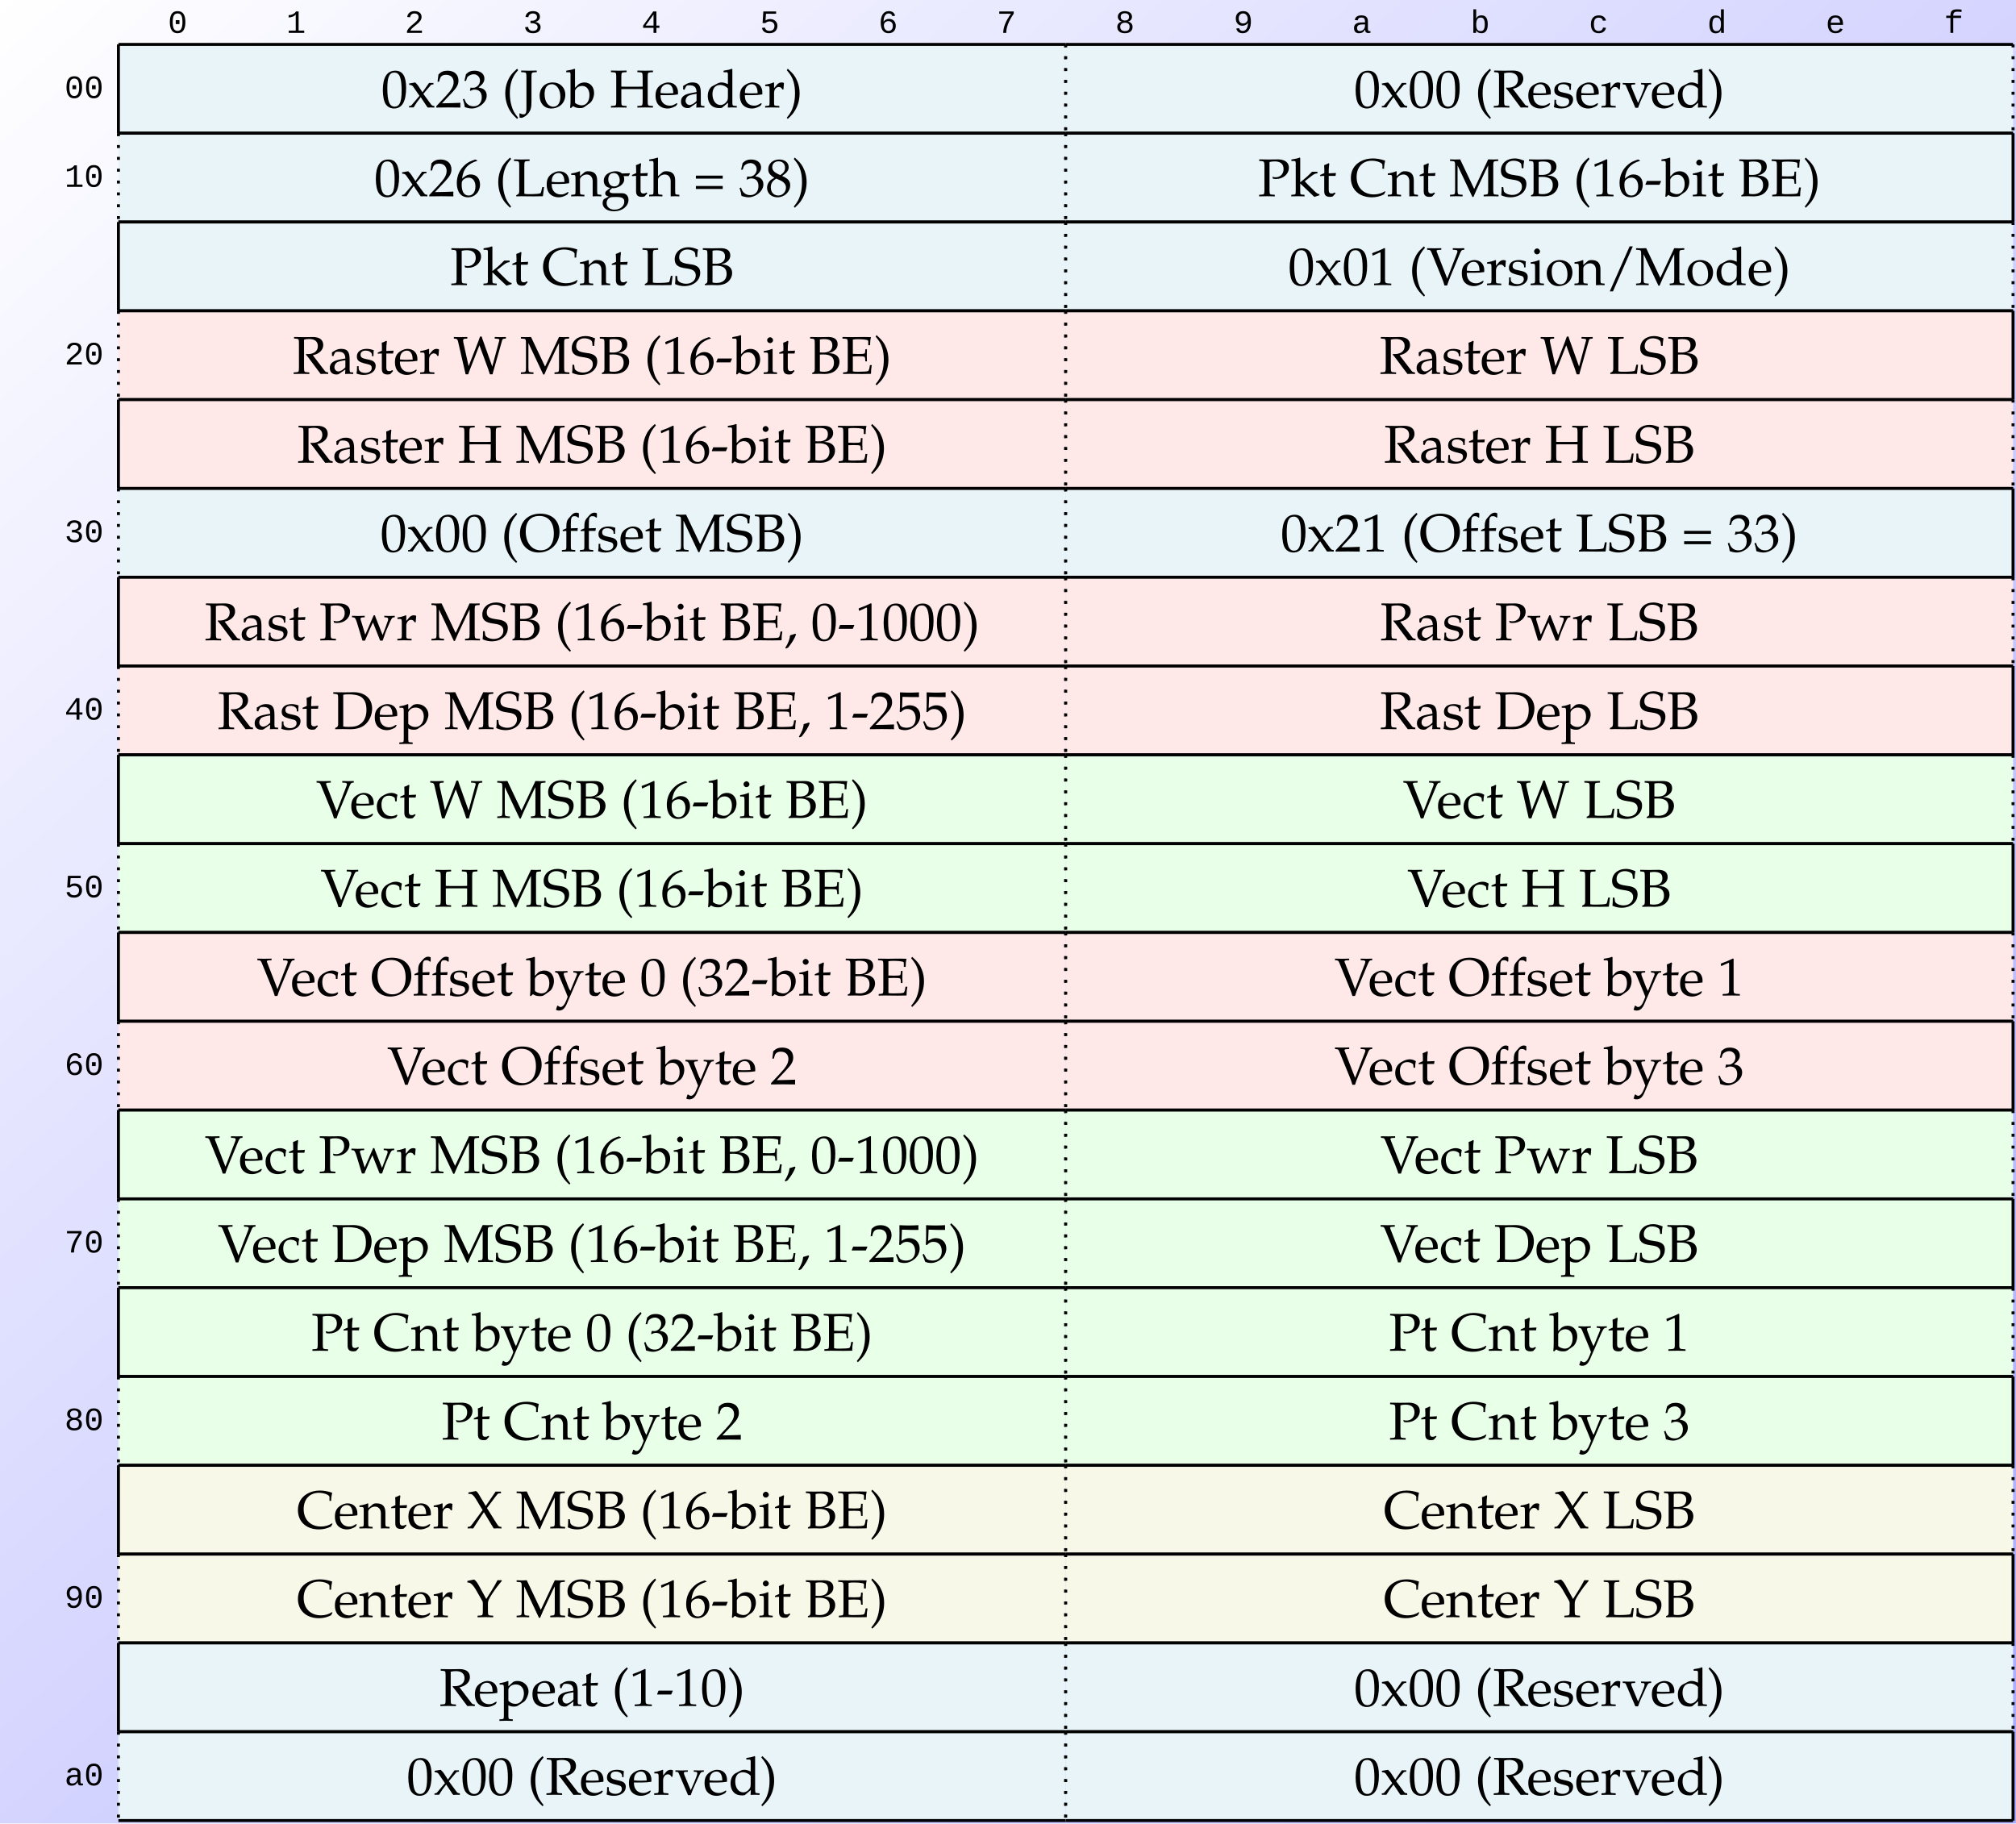
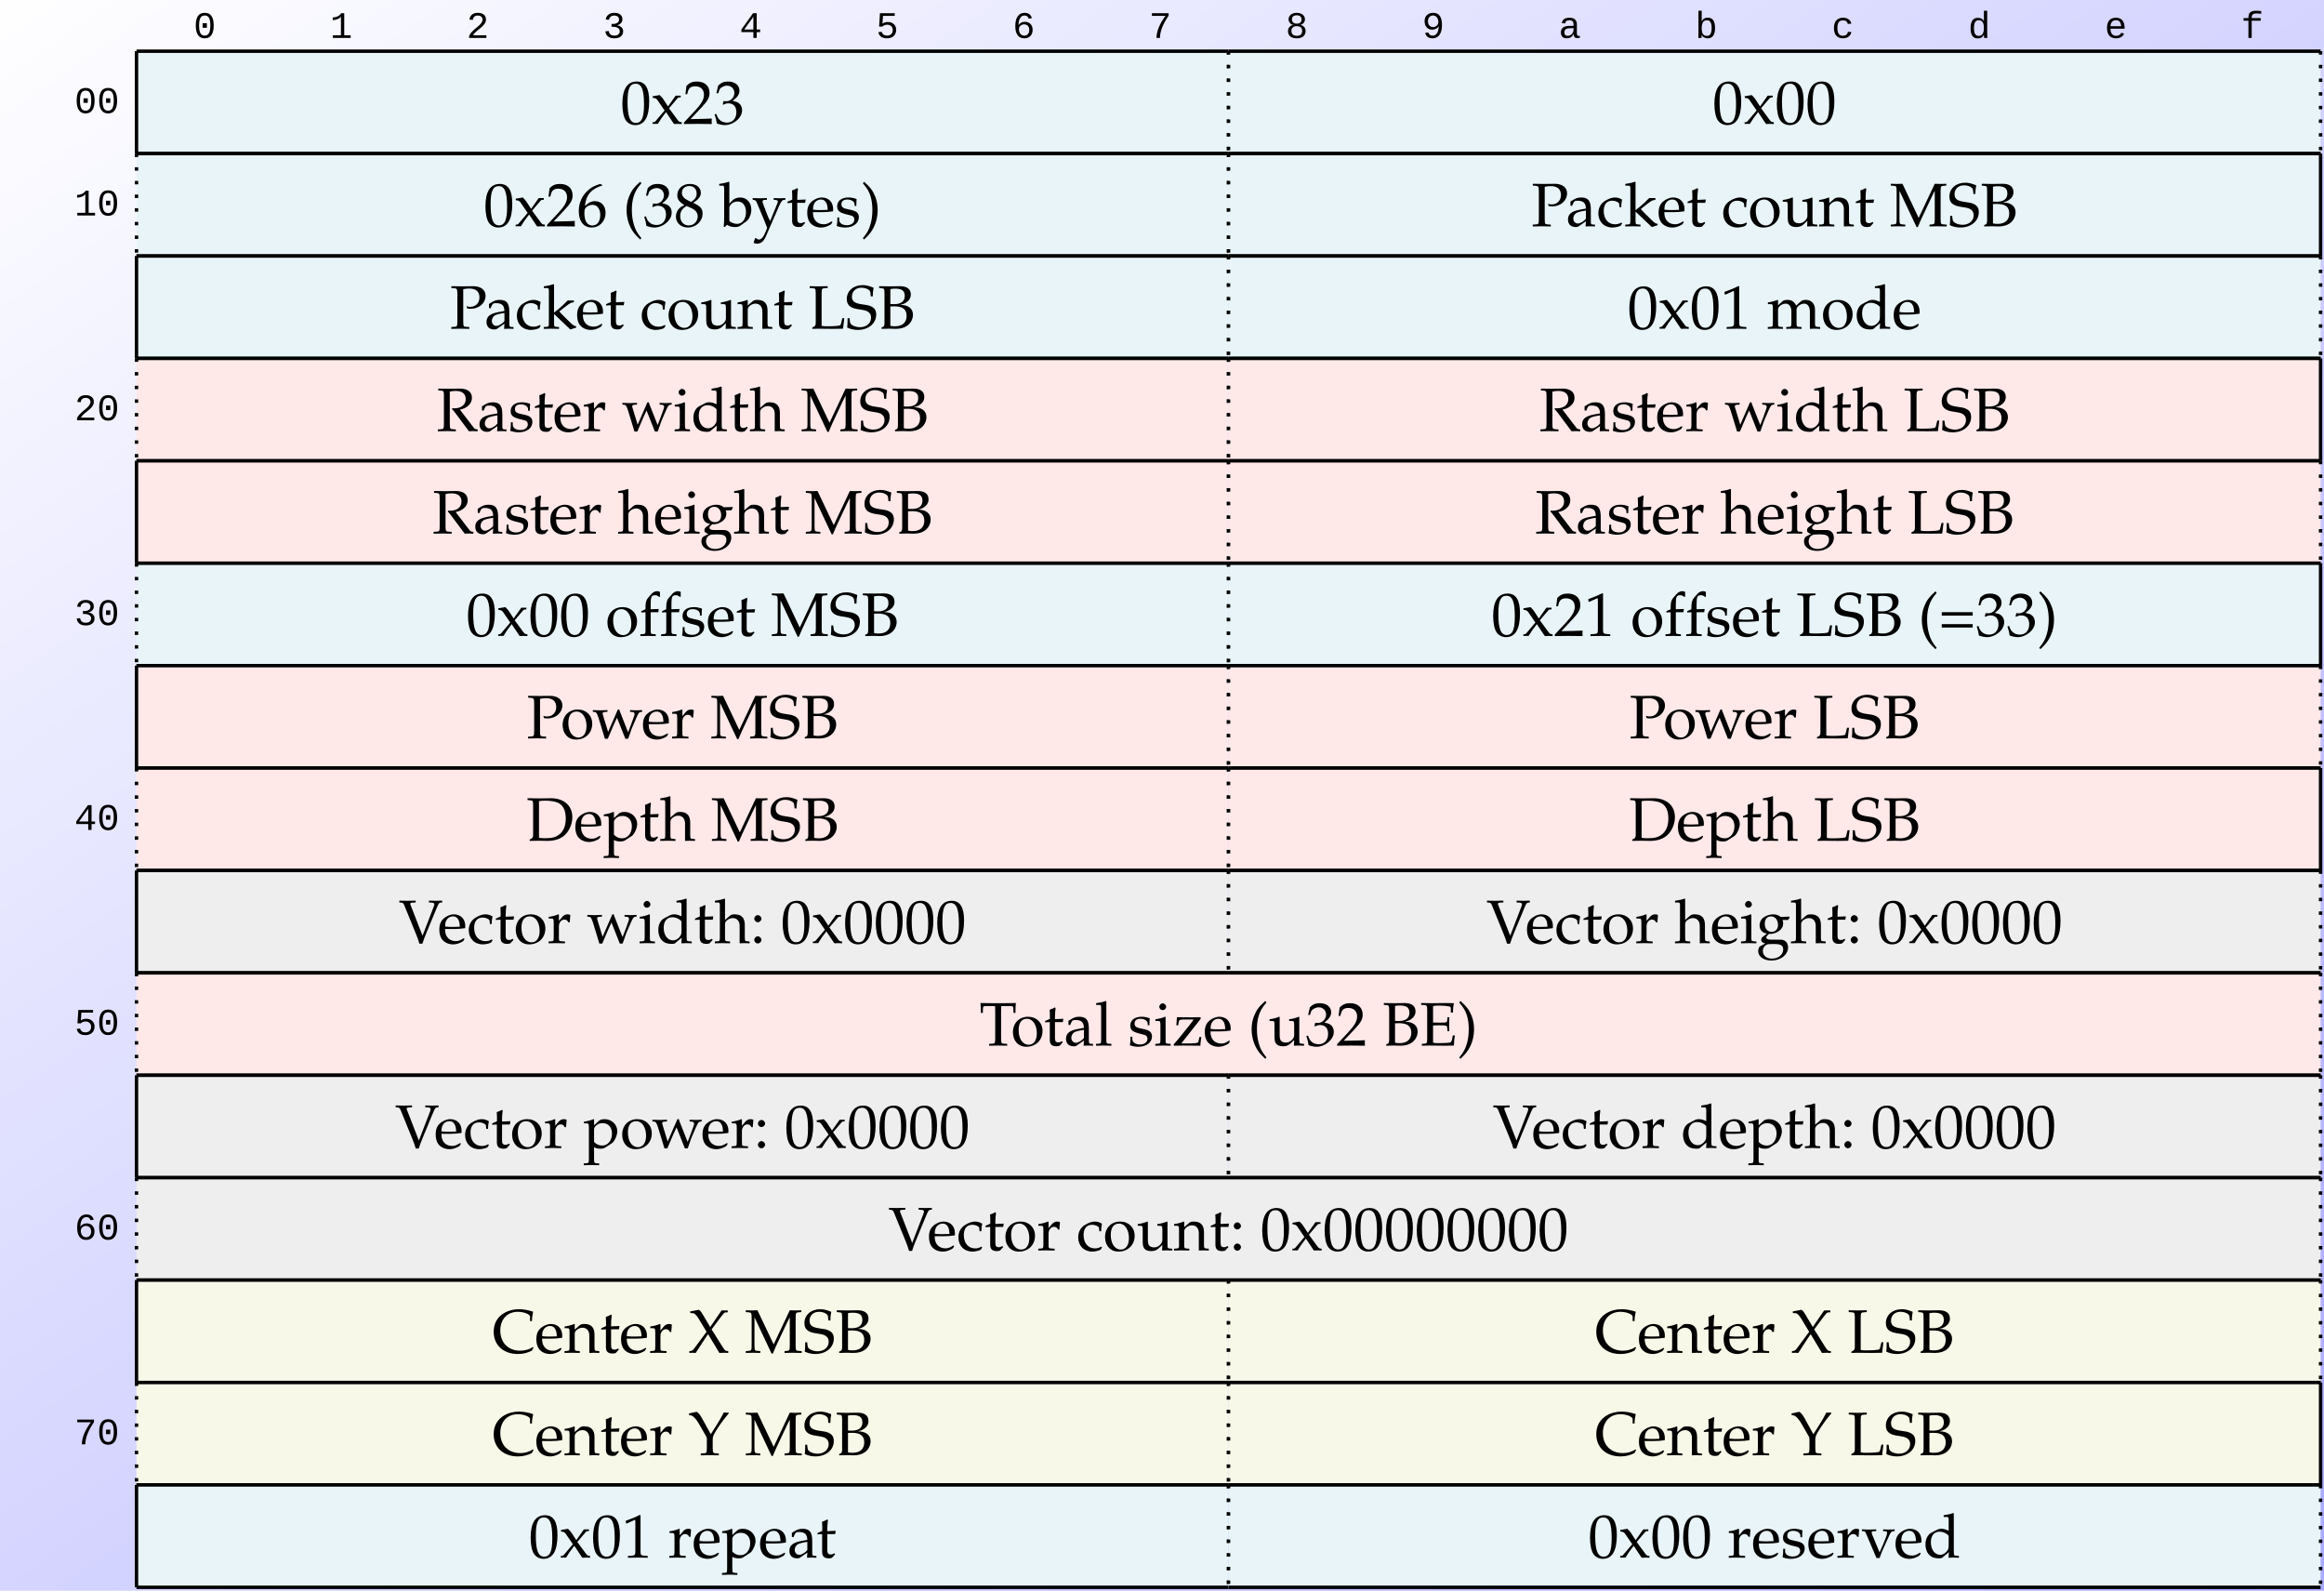
- <svg xmlns="http://www.w3.org/2000/svg" version="1.0" width="681" height="616" viewBox="0 0 681 616">
+ <svg xmlns="http://www.w3.org/2000/svg" version="1.0" width="681" height="466" viewBox="0 0 681 466" data-copyright="Copyright (c) 2026 Sean Donnellan">
  <defs>
    <linearGradient id="bg-gradient" x1="0%" y1="0%" x2="100%" y2="100%">
      <stop offset="0%" style="stop-color:#ffffff;stop-opacity:1" />
      <stop offset="100%" style="stop-color:#aaaaff;stop-opacity:1" />
    </linearGradient>
  </defs>
-   <rect x="0.0" y="0.0" width="681.0" height="616.0" fill="url(#bg-gradient)" />
+   <rect x="0.0" y="0.0" width="681.0" height="466.0" fill="url(#bg-gradient)" />
  <text x="60" y="8" font-family="Courier New, monospace" font-size="11" dominant-baseline="middle" text-anchor="middle">0</text>
  <text x="100" y="8" font-family="Courier New, monospace" font-size="11" dominant-baseline="middle" text-anchor="middle">1</text>
  <text x="140" y="8" font-family="Courier New, monospace" font-size="11" dominant-baseline="middle" text-anchor="middle">2</text>
  <text x="180" y="8" font-family="Courier New, monospace" font-size="11" dominant-baseline="middle" text-anchor="middle">3</text>
  <text x="220" y="8" font-family="Courier New, monospace" font-size="11" dominant-baseline="middle" text-anchor="middle">4</text>
  <text x="260" y="8" font-family="Courier New, monospace" font-size="11" dominant-baseline="middle" text-anchor="middle">5</text>
  <text x="300" y="8" font-family="Courier New, monospace" font-size="11" dominant-baseline="middle" text-anchor="middle">6</text>
  <text x="340" y="8" font-family="Courier New, monospace" font-size="11" dominant-baseline="middle" text-anchor="middle">7</text>
  <text x="380" y="8" font-family="Courier New, monospace" font-size="11" dominant-baseline="middle" text-anchor="middle">8</text>
  <text x="420" y="8" font-family="Courier New, monospace" font-size="11" dominant-baseline="middle" text-anchor="middle">9</text>
  <text x="460" y="8" font-family="Courier New, monospace" font-size="11" dominant-baseline="middle" text-anchor="middle">a</text>
  <text x="500" y="8" font-family="Courier New, monospace" font-size="11" dominant-baseline="middle" text-anchor="middle">b</text>
  <text x="540" y="8" font-family="Courier New, monospace" font-size="11" dominant-baseline="middle" text-anchor="middle">c</text>
  <text x="580" y="8" font-family="Courier New, monospace" font-size="11" dominant-baseline="middle" text-anchor="middle">d</text>
  <text x="620" y="8" font-family="Courier New, monospace" font-size="11" dominant-baseline="middle" text-anchor="middle">e</text>
  <text x="660" y="8" font-family="Courier New, monospace" font-size="11" dominant-baseline="middle" text-anchor="middle">f</text>
  <rect x="40" y="15" height="30" width="320" fill="#e8f4f8" />
  <line x1="40" y1="15" x2="360" y2="15" stroke="#000000" stroke-width="1" />
  <line x1="40" y1="45" x2="360" y2="45" stroke="#000000" stroke-width="1" />
  <line stroke-dasharray="1,3" x1="360" y1="15" x2="360" y2="45" stroke="#000000" stroke-width="1" />
  <line x1="40" y1="15" x2="40" y2="45" stroke="#000000" stroke-width="1" />
-   <text font-size="18" font-family="Palatino, Georgia, Times New Roman, serif" x="200" y="31" text-anchor="middle" dominant-baseline="middle">0x23 (Job Header)</text>
+   <text font-size="18" font-family="Palatino, Georgia, Times New Roman, serif" x="200" y="31" text-anchor="middle" dominant-baseline="middle">0x23</text>
  <rect x="360" y="15" height="30" width="320" fill="#e8f4f8" />
  <line x1="360" y1="15" x2="680" y2="15" stroke="#000000" stroke-width="1" />
  <line x1="360" y1="45" x2="680" y2="45" stroke="#000000" stroke-width="1" />
  <line stroke-dasharray="1,3" x1="680" y1="15" x2="680" y2="45" stroke="#000000" stroke-width="1" />
  <line stroke-dasharray="1,3" x1="360" y1="15" x2="360" y2="45" stroke="#000000" stroke-width="1" />
-   <text font-size="18" font-family="Palatino, Georgia, Times New Roman, serif" x="520" y="31" text-anchor="middle" dominant-baseline="middle">0x00 (Reserved)</text>
+   <text font-size="18" font-family="Palatino, Georgia, Times New Roman, serif" x="520" y="31" text-anchor="middle" dominant-baseline="middle">0x00</text>
  <text font-size="11" font-family="Courier New, monospace" font-style="normal" dominant-baseline="middle" x="35" y="30" text-anchor="end">00</text>
  <text font-size="11" font-family="Courier New, monospace" font-style="normal" dominant-baseline="middle" x="35" y="60" text-anchor="end">10</text>
  <rect x="40" y="45" height="30" width="320" fill="#e8f4f8" />
  <line x1="40" y1="45" x2="360" y2="45" stroke="#000000" stroke-width="1" />
  <line x1="40" y1="75" x2="360" y2="75" stroke="#000000" stroke-width="1" />
  <line stroke-dasharray="1,3" x1="360" y1="45" x2="360" y2="75" stroke="#000000" stroke-width="1" />
  <line stroke-dasharray="1,3" x1="40" y1="45" x2="40" y2="75" stroke="#000000" stroke-width="1" />
-   <text font-size="18" font-family="Palatino, Georgia, Times New Roman, serif" x="200" y="61" text-anchor="middle" dominant-baseline="middle">0x26 (Length = 38)</text>
+   <text font-size="18" font-family="Palatino, Georgia, Times New Roman, serif" x="200" y="61" text-anchor="middle" dominant-baseline="middle">0x26 (38 bytes)</text>
  <rect x="360" y="45" height="30" width="320" fill="#e8f4f8" />
  <line x1="360" y1="45" x2="680" y2="45" stroke="#000000" stroke-width="1" />
  <line x1="360" y1="75" x2="680" y2="75" stroke="#000000" stroke-width="1" />
  <line x1="680" y1="45" x2="680" y2="75" stroke="#000000" stroke-width="1" />
  <line stroke-dasharray="1,3" x1="360" y1="45" x2="360" y2="75" stroke="#000000" stroke-width="1" />
-   <text font-size="18" font-family="Palatino, Georgia, Times New Roman, serif" x="520" y="61" text-anchor="middle" dominant-baseline="middle">Pkt Cnt MSB (16-bit BE)</text>
+   <text font-size="18" font-family="Palatino, Georgia, Times New Roman, serif" x="520" y="61" text-anchor="middle" dominant-baseline="middle">Packet count MSB</text>
  <rect x="40" y="75" height="30" width="320" fill="#e8f4f8" />
  <line x1="40" y1="75" x2="360" y2="75" stroke="#000000" stroke-width="1" />
  <line x1="40" y1="105" x2="360" y2="105" stroke="#000000" stroke-width="1" />
  <line stroke-dasharray="1,3" x1="360" y1="75" x2="360" y2="105" stroke="#000000" stroke-width="1" />
  <line x1="40" y1="75" x2="40" y2="105" stroke="#000000" stroke-width="1" />
-   <text font-size="18" font-family="Palatino, Georgia, Times New Roman, serif" x="200" y="91" text-anchor="middle" dominant-baseline="middle">Pkt Cnt LSB</text>
+   <text font-size="18" font-family="Palatino, Georgia, Times New Roman, serif" x="200" y="91" text-anchor="middle" dominant-baseline="middle">Packet count LSB</text>
  <rect x="360" y="75" height="30" width="320" fill="#e8f4f8" />
  <line x1="360" y1="75" x2="680" y2="75" stroke="#000000" stroke-width="1" />
  <line x1="360" y1="105" x2="680" y2="105" stroke="#000000" stroke-width="1" />
  <line stroke-dasharray="1,3" x1="680" y1="75" x2="680" y2="105" stroke="#000000" stroke-width="1" />
  <line stroke-dasharray="1,3" x1="360" y1="75" x2="360" y2="105" stroke="#000000" stroke-width="1" />
-   <text font-size="18" font-family="Palatino, Georgia, Times New Roman, serif" x="520" y="91" text-anchor="middle" dominant-baseline="middle">0x01 (Version/Mode)</text>
+   <text font-size="18" font-family="Palatino, Georgia, Times New Roman, serif" x="520" y="91" text-anchor="middle" dominant-baseline="middle">0x01 mode</text>
  <text font-size="11" font-family="Courier New, monospace" font-style="normal" dominant-baseline="middle" x="35" y="120" text-anchor="end">20</text>
  <rect x="40" y="105" height="30" width="320" fill="#ffe8e8" />
  <line x1="40" y1="105" x2="360" y2="105" stroke="#000000" stroke-width="1" />
  <line x1="40" y1="135" x2="360" y2="135" stroke="#000000" stroke-width="1" />
  <line stroke-dasharray="1,3" x1="360" y1="105" x2="360" y2="135" stroke="#000000" stroke-width="1" />
  <line stroke-dasharray="1,3" x1="40" y1="105" x2="40" y2="135" stroke="#000000" stroke-width="1" />
-   <text font-size="18" font-family="Palatino, Georgia, Times New Roman, serif" x="200" y="121" text-anchor="middle" dominant-baseline="middle">Raster W MSB (16-bit BE)</text>
+   <text font-size="18" font-family="Palatino, Georgia, Times New Roman, serif" x="200" y="121" text-anchor="middle" dominant-baseline="middle">Raster width MSB</text>
  <rect x="360" y="105" height="30" width="320" fill="#ffe8e8" />
  <line x1="360" y1="105" x2="680" y2="105" stroke="#000000" stroke-width="1" />
  <line x1="360" y1="135" x2="680" y2="135" stroke="#000000" stroke-width="1" />
  <line x1="680" y1="105" x2="680" y2="135" stroke="#000000" stroke-width="1" />
  <line stroke-dasharray="1,3" x1="360" y1="105" x2="360" y2="135" stroke="#000000" stroke-width="1" />
-   <text font-size="18" font-family="Palatino, Georgia, Times New Roman, serif" x="520" y="121" text-anchor="middle" dominant-baseline="middle">Raster W LSB</text>
+   <text font-size="18" font-family="Palatino, Georgia, Times New Roman, serif" x="520" y="121" text-anchor="middle" dominant-baseline="middle">Raster width LSB</text>
  <rect x="40" y="135" height="30" width="320" fill="#ffe8e8" />
  <line x1="40" y1="135" x2="360" y2="135" stroke="#000000" stroke-width="1" />
  <line x1="40" y1="165" x2="360" y2="165" stroke="#000000" stroke-width="1" />
  <line stroke-dasharray="1,3" x1="360" y1="135" x2="360" y2="165" stroke="#000000" stroke-width="1" />
  <line x1="40" y1="135" x2="40" y2="165" stroke="#000000" stroke-width="1" />
-   <text font-size="18" font-family="Palatino, Georgia, Times New Roman, serif" x="200" y="151" text-anchor="middle" dominant-baseline="middle">Raster H MSB (16-bit BE)</text>
+   <text font-size="18" font-family="Palatino, Georgia, Times New Roman, serif" x="200" y="151" text-anchor="middle" dominant-baseline="middle">Raster height MSB</text>
  <rect x="360" y="135" height="30" width="320" fill="#ffe8e8" />
  <line x1="360" y1="135" x2="680" y2="135" stroke="#000000" stroke-width="1" />
  <line x1="360" y1="165" x2="680" y2="165" stroke="#000000" stroke-width="1" />
  <line stroke-dasharray="1,3" x1="680" y1="135" x2="680" y2="165" stroke="#000000" stroke-width="1" />
  <line stroke-dasharray="1,3" x1="360" y1="135" x2="360" y2="165" stroke="#000000" stroke-width="1" />
-   <text font-size="18" font-family="Palatino, Georgia, Times New Roman, serif" x="520" y="151" text-anchor="middle" dominant-baseline="middle">Raster H LSB</text>
+   <text font-size="18" font-family="Palatino, Georgia, Times New Roman, serif" x="520" y="151" text-anchor="middle" dominant-baseline="middle">Raster height LSB</text>
  <text font-size="11" font-family="Courier New, monospace" font-style="normal" dominant-baseline="middle" x="35" y="180" text-anchor="end">30</text>
  <rect x="40" y="165" height="30" width="320" fill="#e8f4f8" />
  <line x1="40" y1="165" x2="360" y2="165" stroke="#000000" stroke-width="1" />
  <line x1="40" y1="195" x2="360" y2="195" stroke="#000000" stroke-width="1" />
  <line stroke-dasharray="1,3" x1="360" y1="165" x2="360" y2="195" stroke="#000000" stroke-width="1" />
  <line stroke-dasharray="1,3" x1="40" y1="165" x2="40" y2="195" stroke="#000000" stroke-width="1" />
-   <text font-size="18" font-family="Palatino, Georgia, Times New Roman, serif" x="200" y="181" text-anchor="middle" dominant-baseline="middle">0x00 (Offset MSB)</text>
+   <text font-size="18" font-family="Palatino, Georgia, Times New Roman, serif" x="200" y="181" text-anchor="middle" dominant-baseline="middle">0x00 offset MSB</text>
  <rect x="360" y="165" height="30" width="320" fill="#e8f4f8" />
  <line x1="360" y1="165" x2="680" y2="165" stroke="#000000" stroke-width="1" />
  <line x1="360" y1="195" x2="680" y2="195" stroke="#000000" stroke-width="1" />
  <line x1="680" y1="165" x2="680" y2="195" stroke="#000000" stroke-width="1" />
  <line stroke-dasharray="1,3" x1="360" y1="165" x2="360" y2="195" stroke="#000000" stroke-width="1" />
-   <text font-size="18" font-family="Palatino, Georgia, Times New Roman, serif" x="520" y="181" text-anchor="middle" dominant-baseline="middle">0x21 (Offset LSB = 33)</text>
+   <text font-size="18" font-family="Palatino, Georgia, Times New Roman, serif" x="520" y="181" text-anchor="middle" dominant-baseline="middle">0x21 offset LSB (=33)</text>
  <rect x="40" y="195" height="30" width="320" fill="#ffe8e8" />
  <line x1="40" y1="195" x2="360" y2="195" stroke="#000000" stroke-width="1" />
  <line x1="40" y1="225" x2="360" y2="225" stroke="#000000" stroke-width="1" />
  <line stroke-dasharray="1,3" x1="360" y1="195" x2="360" y2="225" stroke="#000000" stroke-width="1" />
  <line x1="40" y1="195" x2="40" y2="225" stroke="#000000" stroke-width="1" />
-   <text font-size="18" font-family="Palatino, Georgia, Times New Roman, serif" x="200" y="211" text-anchor="middle" dominant-baseline="middle">Rast Pwr MSB (16-bit BE, 0-1000)</text>
+   <text font-size="18" font-family="Palatino, Georgia, Times New Roman, serif" x="200" y="211" text-anchor="middle" dominant-baseline="middle">Power MSB</text>
  <rect x="360" y="195" height="30" width="320" fill="#ffe8e8" />
  <line x1="360" y1="195" x2="680" y2="195" stroke="#000000" stroke-width="1" />
  <line x1="360" y1="225" x2="680" y2="225" stroke="#000000" stroke-width="1" />
  <line stroke-dasharray="1,3" x1="680" y1="195" x2="680" y2="225" stroke="#000000" stroke-width="1" />
  <line stroke-dasharray="1,3" x1="360" y1="195" x2="360" y2="225" stroke="#000000" stroke-width="1" />
-   <text font-size="18" font-family="Palatino, Georgia, Times New Roman, serif" x="520" y="211" text-anchor="middle" dominant-baseline="middle">Rast Pwr LSB</text>
+   <text font-size="18" font-family="Palatino, Georgia, Times New Roman, serif" x="520" y="211" text-anchor="middle" dominant-baseline="middle">Power LSB</text>
  <text font-size="11" font-family="Courier New, monospace" font-style="normal" dominant-baseline="middle" x="35" y="240" text-anchor="end">40</text>
  <rect x="40" y="225" height="30" width="320" fill="#ffe8e8" />
  <line x1="40" y1="225" x2="360" y2="225" stroke="#000000" stroke-width="1" />
  <line x1="40" y1="255" x2="360" y2="255" stroke="#000000" stroke-width="1" />
  <line stroke-dasharray="1,3" x1="360" y1="225" x2="360" y2="255" stroke="#000000" stroke-width="1" />
  <line stroke-dasharray="1,3" x1="40" y1="225" x2="40" y2="255" stroke="#000000" stroke-width="1" />
-   <text font-size="18" font-family="Palatino, Georgia, Times New Roman, serif" x="200" y="241" text-anchor="middle" dominant-baseline="middle">Rast Dep MSB (16-bit BE, 1-255)</text>
+   <text font-size="18" font-family="Palatino, Georgia, Times New Roman, serif" x="200" y="241" text-anchor="middle" dominant-baseline="middle">Depth MSB</text>
  <rect x="360" y="225" height="30" width="320" fill="#ffe8e8" />
  <line x1="360" y1="225" x2="680" y2="225" stroke="#000000" stroke-width="1" />
  <line x1="360" y1="255" x2="680" y2="255" stroke="#000000" stroke-width="1" />
  <line x1="680" y1="225" x2="680" y2="255" stroke="#000000" stroke-width="1" />
  <line stroke-dasharray="1,3" x1="360" y1="225" x2="360" y2="255" stroke="#000000" stroke-width="1" />
-   <text font-size="18" font-family="Palatino, Georgia, Times New Roman, serif" x="520" y="241" text-anchor="middle" dominant-baseline="middle">Rast Dep LSB</text>
-   <rect x="40" y="255" height="30" width="320" fill="#e8ffe8" />
+   <text font-size="18" font-family="Palatino, Georgia, Times New Roman, serif" x="520" y="241" text-anchor="middle" dominant-baseline="middle">Depth LSB</text>
+   <rect x="40" y="255" height="30" width="320" fill="#eeeeee" />
  <line x1="40" y1="255" x2="360" y2="255" stroke="#000000" stroke-width="1" />
  <line x1="40" y1="285" x2="360" y2="285" stroke="#000000" stroke-width="1" />
  <line stroke-dasharray="1,3" x1="360" y1="255" x2="360" y2="285" stroke="#000000" stroke-width="1" />
  <line x1="40" y1="255" x2="40" y2="285" stroke="#000000" stroke-width="1" />
-   <text font-size="18" font-family="Palatino, Georgia, Times New Roman, serif" x="200" y="271" text-anchor="middle" dominant-baseline="middle">Vect W MSB (16-bit BE)</text>
-   <rect x="360" y="255" height="30" width="320" fill="#e8ffe8" />
+   <text font-size="18" font-family="Palatino, Georgia, Times New Roman, serif" x="200" y="271" text-anchor="middle" dominant-baseline="middle">Vector width: 0x0000</text>
+   <rect x="360" y="255" height="30" width="320" fill="#eeeeee" />
  <line x1="360" y1="255" x2="680" y2="255" stroke="#000000" stroke-width="1" />
  <line x1="360" y1="285" x2="680" y2="285" stroke="#000000" stroke-width="1" />
  <line stroke-dasharray="1,3" x1="680" y1="255" x2="680" y2="285" stroke="#000000" stroke-width="1" />
  <line stroke-dasharray="1,3" x1="360" y1="255" x2="360" y2="285" stroke="#000000" stroke-width="1" />
-   <text font-size="18" font-family="Palatino, Georgia, Times New Roman, serif" x="520" y="271" text-anchor="middle" dominant-baseline="middle">Vect W LSB</text>
+   <text font-size="18" font-family="Palatino, Georgia, Times New Roman, serif" x="520" y="271" text-anchor="middle" dominant-baseline="middle">Vector height: 0x0000</text>
  <text font-size="11" font-family="Courier New, monospace" font-style="normal" dominant-baseline="middle" x="35" y="300" text-anchor="end">50</text>
-   <rect x="40" y="285" height="30" width="320" fill="#e8ffe8" />
-   <line x1="40" y1="285" x2="360" y2="285" stroke="#000000" stroke-width="1" />
-   <line x1="40" y1="315" x2="360" y2="315" stroke="#000000" stroke-width="1" />
-   <line stroke-dasharray="1,3" x1="360" y1="285" x2="360" y2="315" stroke="#000000" stroke-width="1" />
+   <rect x="40" y="285" height="30" width="640" fill="#ffe8e8" />
+   <line x1="40" y1="285" x2="680" y2="285" stroke="#000000" stroke-width="1" />
+   <line x1="40" y1="315" x2="680" y2="315" stroke="#000000" stroke-width="1" />
+   <line stroke-dasharray="1,3" x1="680" y1="285" x2="680" y2="315" stroke="#000000" stroke-width="1" />
  <line stroke-dasharray="1,3" x1="40" y1="285" x2="40" y2="315" stroke="#000000" stroke-width="1" />
-   <text font-size="18" font-family="Palatino, Georgia, Times New Roman, serif" x="200" y="301" text-anchor="middle" dominant-baseline="middle">Vect H MSB (16-bit BE)</text>
-   <rect x="360" y="285" height="30" width="320" fill="#e8ffe8" />
-   <line x1="360" y1="285" x2="680" y2="285" stroke="#000000" stroke-width="1" />
-   <line x1="360" y1="315" x2="680" y2="315" stroke="#000000" stroke-width="1" />
-   <line x1="680" y1="285" x2="680" y2="315" stroke="#000000" stroke-width="1" />
-   <line stroke-dasharray="1,3" x1="360" y1="285" x2="360" y2="315" stroke="#000000" stroke-width="1" />
-   <text font-size="18" font-family="Palatino, Georgia, Times New Roman, serif" x="520" y="301" text-anchor="middle" dominant-baseline="middle">Vect H LSB</text>
-   <rect x="40" y="315" height="30" width="320" fill="#ffe8e8" />
+   <text font-size="18" font-family="Palatino, Georgia, Times New Roman, serif" x="360" y="301" text-anchor="middle" dominant-baseline="middle">Total size (u32 BE)</text>
+   <rect x="40" y="315" height="30" width="320" fill="#eeeeee" />
  <line x1="40" y1="315" x2="360" y2="315" stroke="#000000" stroke-width="1" />
  <line x1="40" y1="345" x2="360" y2="345" stroke="#000000" stroke-width="1" />
  <line stroke-dasharray="1,3" x1="360" y1="315" x2="360" y2="345" stroke="#000000" stroke-width="1" />
  <line x1="40" y1="315" x2="40" y2="345" stroke="#000000" stroke-width="1" />
-   <text font-size="18" font-family="Palatino, Georgia, Times New Roman, serif" x="200" y="331" text-anchor="middle" dominant-baseline="middle">Vect Offset byte 0 (32-bit BE)</text>
-   <rect x="360" y="315" height="30" width="320" fill="#ffe8e8" />
+   <text font-size="18" font-family="Palatino, Georgia, Times New Roman, serif" x="200" y="331" text-anchor="middle" dominant-baseline="middle">Vector power: 0x0000</text>
+   <rect x="360" y="315" height="30" width="320" fill="#eeeeee" />
  <line x1="360" y1="315" x2="680" y2="315" stroke="#000000" stroke-width="1" />
  <line x1="360" y1="345" x2="680" y2="345" stroke="#000000" stroke-width="1" />
  <line stroke-dasharray="1,3" x1="680" y1="315" x2="680" y2="345" stroke="#000000" stroke-width="1" />
  <line stroke-dasharray="1,3" x1="360" y1="315" x2="360" y2="345" stroke="#000000" stroke-width="1" />
-   <text font-size="18" font-family="Palatino, Georgia, Times New Roman, serif" x="520" y="331" text-anchor="middle" dominant-baseline="middle">Vect Offset byte 1</text>
+   <text font-size="18" font-family="Palatino, Georgia, Times New Roman, serif" x="520" y="331" text-anchor="middle" dominant-baseline="middle">Vector depth: 0x0000</text>
  <text font-size="11" font-family="Courier New, monospace" font-style="normal" dominant-baseline="middle" x="35" y="360" text-anchor="end">60</text>
-   <rect x="40" y="345" height="30" width="320" fill="#ffe8e8" />
-   <line x1="40" y1="345" x2="360" y2="345" stroke="#000000" stroke-width="1" />
-   <line x1="40" y1="375" x2="360" y2="375" stroke="#000000" stroke-width="1" />
-   <line stroke-dasharray="1,3" x1="360" y1="345" x2="360" y2="375" stroke="#000000" stroke-width="1" />
+   <rect x="40" y="345" height="30" width="640" fill="#eeeeee" />
+   <line x1="40" y1="345" x2="680" y2="345" stroke="#000000" stroke-width="1" />
+   <line x1="40" y1="375" x2="680" y2="375" stroke="#000000" stroke-width="1" />
+   <line stroke-dasharray="1,3" x1="680" y1="345" x2="680" y2="375" stroke="#000000" stroke-width="1" />
  <line stroke-dasharray="1,3" x1="40" y1="345" x2="40" y2="375" stroke="#000000" stroke-width="1" />
-   <text font-size="18" font-family="Palatino, Georgia, Times New Roman, serif" x="200" y="361" text-anchor="middle" dominant-baseline="middle">Vect Offset byte 2</text>
-   <rect x="360" y="345" height="30" width="320" fill="#ffe8e8" />
-   <line x1="360" y1="345" x2="680" y2="345" stroke="#000000" stroke-width="1" />
-   <line x1="360" y1="375" x2="680" y2="375" stroke="#000000" stroke-width="1" />
-   <line x1="680" y1="345" x2="680" y2="375" stroke="#000000" stroke-width="1" />
-   <line stroke-dasharray="1,3" x1="360" y1="345" x2="360" y2="375" stroke="#000000" stroke-width="1" />
-   <text font-size="18" font-family="Palatino, Georgia, Times New Roman, serif" x="520" y="361" text-anchor="middle" dominant-baseline="middle">Vect Offset byte 3</text>
-   <rect x="40" y="375" height="30" width="320" fill="#e8ffe8" />
+   <text font-size="18" font-family="Palatino, Georgia, Times New Roman, serif" x="360" y="361" text-anchor="middle" dominant-baseline="middle">Vector count: 0x00000000</text>
+   <rect x="40" y="375" height="30" width="320" fill="#f8f8e8" />
  <line x1="40" y1="375" x2="360" y2="375" stroke="#000000" stroke-width="1" />
  <line x1="40" y1="405" x2="360" y2="405" stroke="#000000" stroke-width="1" />
  <line stroke-dasharray="1,3" x1="360" y1="375" x2="360" y2="405" stroke="#000000" stroke-width="1" />
  <line x1="40" y1="375" x2="40" y2="405" stroke="#000000" stroke-width="1" />
-   <text font-size="18" font-family="Palatino, Georgia, Times New Roman, serif" x="200" y="391" text-anchor="middle" dominant-baseline="middle">Vect Pwr MSB (16-bit BE, 0-1000)</text>
-   <rect x="360" y="375" height="30" width="320" fill="#e8ffe8" />
+   <text font-size="18" font-family="Palatino, Georgia, Times New Roman, serif" x="200" y="391" text-anchor="middle" dominant-baseline="middle">Center X MSB</text>
+   <rect x="360" y="375" height="30" width="320" fill="#f8f8e8" />
  <line x1="360" y1="375" x2="680" y2="375" stroke="#000000" stroke-width="1" />
  <line x1="360" y1="405" x2="680" y2="405" stroke="#000000" stroke-width="1" />
  <line stroke-dasharray="1,3" x1="680" y1="375" x2="680" y2="405" stroke="#000000" stroke-width="1" />
  <line stroke-dasharray="1,3" x1="360" y1="375" x2="360" y2="405" stroke="#000000" stroke-width="1" />
-   <text font-size="18" font-family="Palatino, Georgia, Times New Roman, serif" x="520" y="391" text-anchor="middle" dominant-baseline="middle">Vect Pwr LSB</text>
+   <text font-size="18" font-family="Palatino, Georgia, Times New Roman, serif" x="520" y="391" text-anchor="middle" dominant-baseline="middle">Center X LSB</text>
  <text font-size="11" font-family="Courier New, monospace" font-style="normal" dominant-baseline="middle" x="35" y="420" text-anchor="end">70</text>
-   <rect x="40" y="405" height="30" width="320" fill="#e8ffe8" />
+   <rect x="40" y="405" height="30" width="320" fill="#f8f8e8" />
  <line x1="40" y1="405" x2="360" y2="405" stroke="#000000" stroke-width="1" />
  <line x1="40" y1="435" x2="360" y2="435" stroke="#000000" stroke-width="1" />
  <line stroke-dasharray="1,3" x1="360" y1="405" x2="360" y2="435" stroke="#000000" stroke-width="1" />
  <line stroke-dasharray="1,3" x1="40" y1="405" x2="40" y2="435" stroke="#000000" stroke-width="1" />
-   <text font-size="18" font-family="Palatino, Georgia, Times New Roman, serif" x="200" y="421" text-anchor="middle" dominant-baseline="middle">Vect Dep MSB (16-bit BE, 1-255)</text>
-   <rect x="360" y="405" height="30" width="320" fill="#e8ffe8" />
+   <text font-size="18" font-family="Palatino, Georgia, Times New Roman, serif" x="200" y="421" text-anchor="middle" dominant-baseline="middle">Center Y MSB</text>
+   <rect x="360" y="405" height="30" width="320" fill="#f8f8e8" />
  <line x1="360" y1="405" x2="680" y2="405" stroke="#000000" stroke-width="1" />
  <line x1="360" y1="435" x2="680" y2="435" stroke="#000000" stroke-width="1" />
  <line x1="680" y1="405" x2="680" y2="435" stroke="#000000" stroke-width="1" />
  <line stroke-dasharray="1,3" x1="360" y1="405" x2="360" y2="435" stroke="#000000" stroke-width="1" />
-   <text font-size="18" font-family="Palatino, Georgia, Times New Roman, serif" x="520" y="421" text-anchor="middle" dominant-baseline="middle">Vect Dep LSB</text>
-   <rect x="40" y="435" height="30" width="320" fill="#e8ffe8" />
+   <text font-size="18" font-family="Palatino, Georgia, Times New Roman, serif" x="520" y="421" text-anchor="middle" dominant-baseline="middle">Center Y LSB</text>
+   <rect x="40" y="435" height="30" width="320" fill="#e8f4f8" />
  <line x1="40" y1="435" x2="360" y2="435" stroke="#000000" stroke-width="1" />
  <line x1="40" y1="465" x2="360" y2="465" stroke="#000000" stroke-width="1" />
  <line stroke-dasharray="1,3" x1="360" y1="435" x2="360" y2="465" stroke="#000000" stroke-width="1" />
  <line x1="40" y1="435" x2="40" y2="465" stroke="#000000" stroke-width="1" />
-   <text font-size="18" font-family="Palatino, Georgia, Times New Roman, serif" x="200" y="451" text-anchor="middle" dominant-baseline="middle">Pt Cnt byte 0 (32-bit BE)</text>
-   <rect x="360" y="435" height="30" width="320" fill="#e8ffe8" />
+   <text font-size="18" font-family="Palatino, Georgia, Times New Roman, serif" x="200" y="451" text-anchor="middle" dominant-baseline="middle">0x01 repeat</text>
+   <rect x="360" y="435" height="30" width="320" fill="#e8f4f8" />
  <line x1="360" y1="435" x2="680" y2="435" stroke="#000000" stroke-width="1" />
  <line x1="360" y1="465" x2="680" y2="465" stroke="#000000" stroke-width="1" />
  <line stroke-dasharray="1,3" x1="680" y1="435" x2="680" y2="465" stroke="#000000" stroke-width="1" />
  <line stroke-dasharray="1,3" x1="360" y1="435" x2="360" y2="465" stroke="#000000" stroke-width="1" />
-   <text font-size="18" font-family="Palatino, Georgia, Times New Roman, serif" x="520" y="451" text-anchor="middle" dominant-baseline="middle">Pt Cnt byte 1</text>
-   <text font-size="11" font-family="Courier New, monospace" font-style="normal" dominant-baseline="middle" x="35" y="480" text-anchor="end">80</text>
-   <rect x="40" y="465" height="30" width="320" fill="#e8ffe8" />
-   <line x1="40" y1="465" x2="360" y2="465" stroke="#000000" stroke-width="1" />
-   <line x1="40" y1="495" x2="360" y2="495" stroke="#000000" stroke-width="1" />
-   <line stroke-dasharray="1,3" x1="360" y1="465" x2="360" y2="495" stroke="#000000" stroke-width="1" />
-   <line stroke-dasharray="1,3" x1="40" y1="465" x2="40" y2="495" stroke="#000000" stroke-width="1" />
-   <text font-size="18" font-family="Palatino, Georgia, Times New Roman, serif" x="200" y="481" text-anchor="middle" dominant-baseline="middle">Pt Cnt byte 2</text>
-   <rect x="360" y="465" height="30" width="320" fill="#e8ffe8" />
-   <line x1="360" y1="465" x2="680" y2="465" stroke="#000000" stroke-width="1" />
-   <line x1="360" y1="495" x2="680" y2="495" stroke="#000000" stroke-width="1" />
-   <line x1="680" y1="465" x2="680" y2="495" stroke="#000000" stroke-width="1" />
-   <line stroke-dasharray="1,3" x1="360" y1="465" x2="360" y2="495" stroke="#000000" stroke-width="1" />
-   <text font-size="18" font-family="Palatino, Georgia, Times New Roman, serif" x="520" y="481" text-anchor="middle" dominant-baseline="middle">Pt Cnt byte 3</text>
-   <rect x="40" y="495" height="30" width="320" fill="#f8f8e8" />
-   <line x1="40" y1="495" x2="360" y2="495" stroke="#000000" stroke-width="1" />
-   <line x1="40" y1="525" x2="360" y2="525" stroke="#000000" stroke-width="1" />
-   <line stroke-dasharray="1,3" x1="360" y1="495" x2="360" y2="525" stroke="#000000" stroke-width="1" />
-   <line x1="40" y1="495" x2="40" y2="525" stroke="#000000" stroke-width="1" />
-   <text font-size="18" font-family="Palatino, Georgia, Times New Roman, serif" x="200" y="511" text-anchor="middle" dominant-baseline="middle">Center X MSB (16-bit BE)</text>
-   <rect x="360" y="495" height="30" width="320" fill="#f8f8e8" />
-   <line x1="360" y1="495" x2="680" y2="495" stroke="#000000" stroke-width="1" />
-   <line x1="360" y1="525" x2="680" y2="525" stroke="#000000" stroke-width="1" />
-   <line stroke-dasharray="1,3" x1="680" y1="495" x2="680" y2="525" stroke="#000000" stroke-width="1" />
-   <line stroke-dasharray="1,3" x1="360" y1="495" x2="360" y2="525" stroke="#000000" stroke-width="1" />
-   <text font-size="18" font-family="Palatino, Georgia, Times New Roman, serif" x="520" y="511" text-anchor="middle" dominant-baseline="middle">Center X LSB</text>
-   <text font-size="11" font-family="Courier New, monospace" font-style="normal" dominant-baseline="middle" x="35" y="540" text-anchor="end">90</text>
-   <rect x="40" y="525" height="30" width="320" fill="#f8f8e8" />
-   <line x1="40" y1="525" x2="360" y2="525" stroke="#000000" stroke-width="1" />
-   <line x1="40" y1="555" x2="360" y2="555" stroke="#000000" stroke-width="1" />
-   <line stroke-dasharray="1,3" x1="360" y1="525" x2="360" y2="555" stroke="#000000" stroke-width="1" />
-   <line stroke-dasharray="1,3" x1="40" y1="525" x2="40" y2="555" stroke="#000000" stroke-width="1" />
-   <text font-size="18" font-family="Palatino, Georgia, Times New Roman, serif" x="200" y="541" text-anchor="middle" dominant-baseline="middle">Center Y MSB (16-bit BE)</text>
-   <rect x="360" y="525" height="30" width="320" fill="#f8f8e8" />
-   <line x1="360" y1="525" x2="680" y2="525" stroke="#000000" stroke-width="1" />
-   <line x1="360" y1="555" x2="680" y2="555" stroke="#000000" stroke-width="1" />
-   <line x1="680" y1="525" x2="680" y2="555" stroke="#000000" stroke-width="1" />
-   <line stroke-dasharray="1,3" x1="360" y1="525" x2="360" y2="555" stroke="#000000" stroke-width="1" />
-   <text font-size="18" font-family="Palatino, Georgia, Times New Roman, serif" x="520" y="541" text-anchor="middle" dominant-baseline="middle">Center Y LSB</text>
-   <rect x="40" y="555" height="30" width="320" fill="#e8f4f8" />
-   <line x1="40" y1="555" x2="360" y2="555" stroke="#000000" stroke-width="1" />
-   <line x1="40" y1="585" x2="360" y2="585" stroke="#000000" stroke-width="1" />
-   <line stroke-dasharray="1,3" x1="360" y1="555" x2="360" y2="585" stroke="#000000" stroke-width="1" />
-   <line x1="40" y1="555" x2="40" y2="585" stroke="#000000" stroke-width="1" />
-   <text font-size="18" font-family="Palatino, Georgia, Times New Roman, serif" x="200" y="571" text-anchor="middle" dominant-baseline="middle">Repeat (1-10)</text>
-   <rect x="360" y="555" height="30" width="320" fill="#e8f4f8" />
-   <line x1="360" y1="555" x2="680" y2="555" stroke="#000000" stroke-width="1" />
-   <line x1="360" y1="585" x2="680" y2="585" stroke="#000000" stroke-width="1" />
-   <line stroke-dasharray="1,3" x1="680" y1="555" x2="680" y2="585" stroke="#000000" stroke-width="1" />
-   <line stroke-dasharray="1,3" x1="360" y1="555" x2="360" y2="585" stroke="#000000" stroke-width="1" />
-   <text font-size="18" font-family="Palatino, Georgia, Times New Roman, serif" x="520" y="571" text-anchor="middle" dominant-baseline="middle">0x00 (Reserved)</text>
-   <text font-size="11" font-family="Courier New, monospace" font-style="normal" dominant-baseline="middle" x="35" y="600" text-anchor="end">a0</text>
-   <rect x="40" y="585" height="30" width="320" fill="#e8f4f8" />
-   <line x1="40" y1="585" x2="360" y2="585" stroke="#000000" stroke-width="1" />
-   <line x1="40" y1="615" x2="360" y2="615" stroke="#000000" stroke-width="1" />
-   <line stroke-dasharray="1,3" x1="360" y1="585" x2="360" y2="615" stroke="#000000" stroke-width="1" />
-   <line stroke-dasharray="1,3" x1="40" y1="585" x2="40" y2="615" stroke="#000000" stroke-width="1" />
-   <text font-size="18" font-family="Palatino, Georgia, Times New Roman, serif" x="200" y="601" text-anchor="middle" dominant-baseline="middle">0x00 (Reserved)</text>
-   <rect x="360" y="585" height="30" width="320" fill="#e8f4f8" />
-   <line x1="360" y1="585" x2="680" y2="585" stroke="#000000" stroke-width="1" />
-   <line x1="360" y1="615" x2="680" y2="615" stroke="#000000" stroke-width="1" />
-   <line x1="680" y1="585" x2="680" y2="615" stroke="#000000" stroke-width="1" />
-   <line stroke-dasharray="1,3" x1="360" y1="585" x2="360" y2="615" stroke="#000000" stroke-width="1" />
-   <text font-size="18" font-family="Palatino, Georgia, Times New Roman, serif" x="520" y="601" text-anchor="middle" dominant-baseline="middle">0x00 (Reserved)</text>
+   <text font-size="18" font-family="Palatino, Georgia, Times New Roman, serif" x="520" y="451" text-anchor="middle" dominant-baseline="middle">0x00 reserved</text>
</svg>
